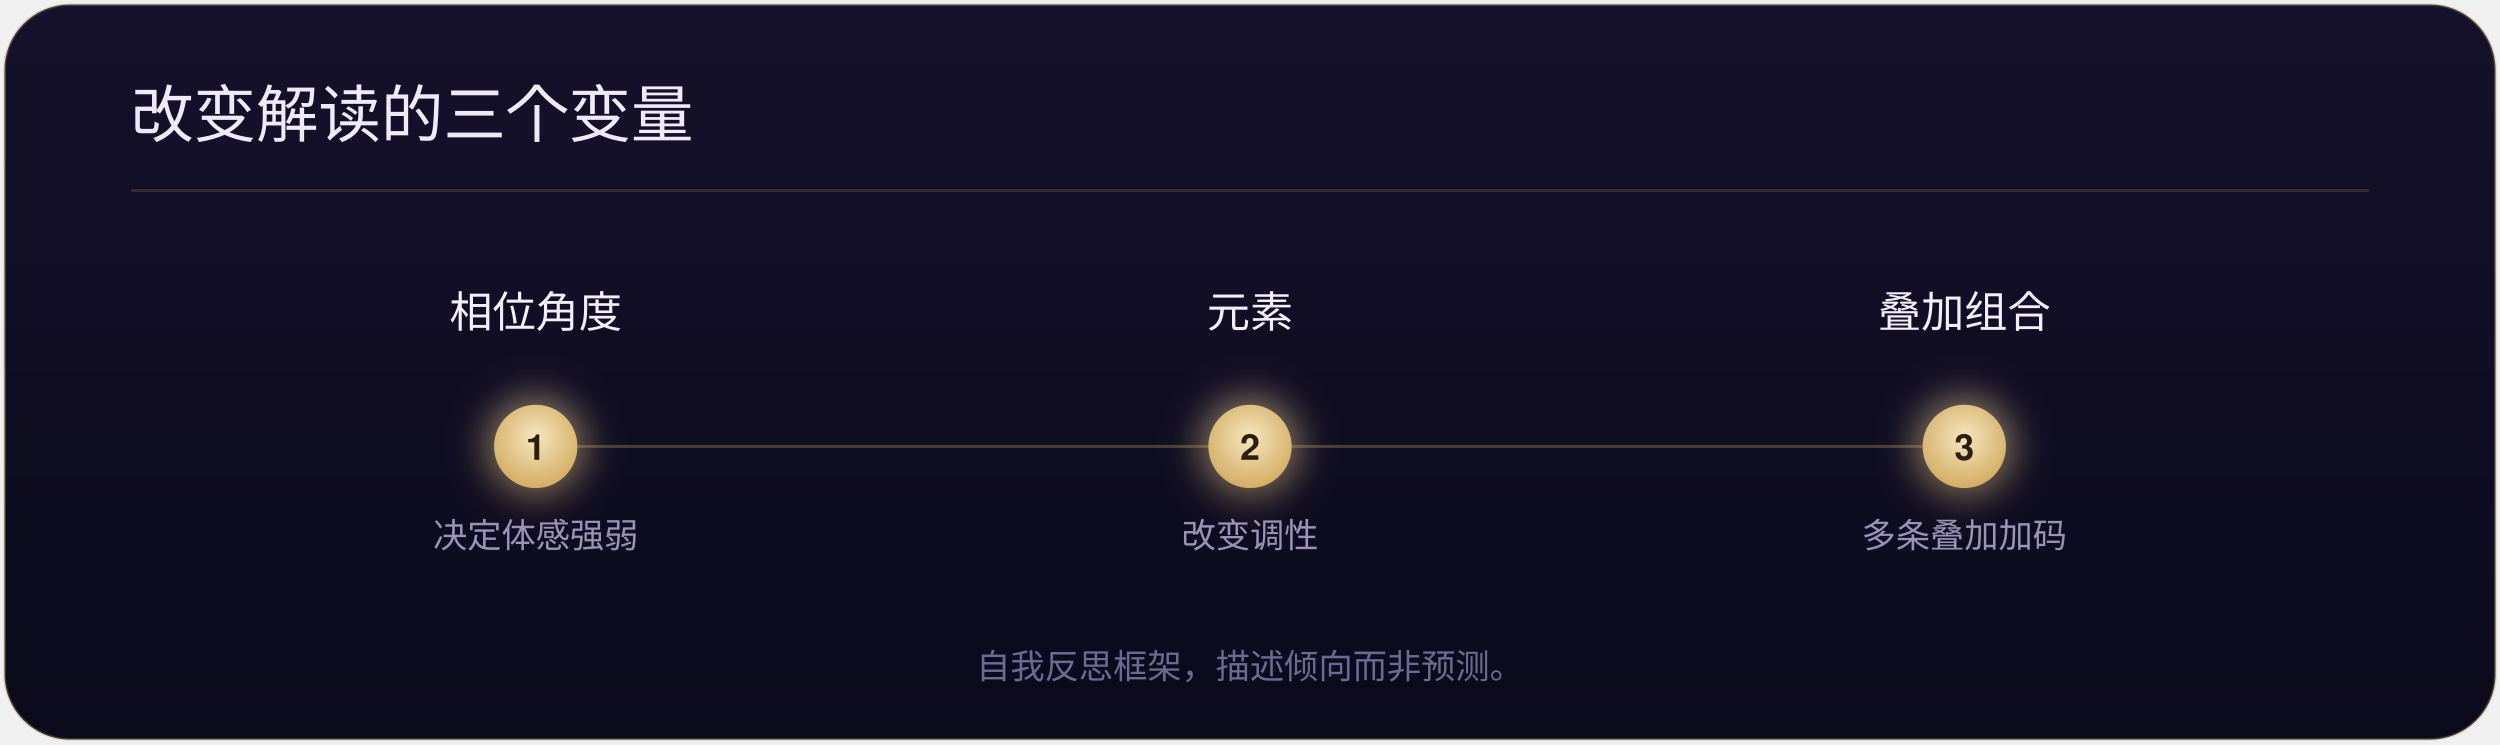
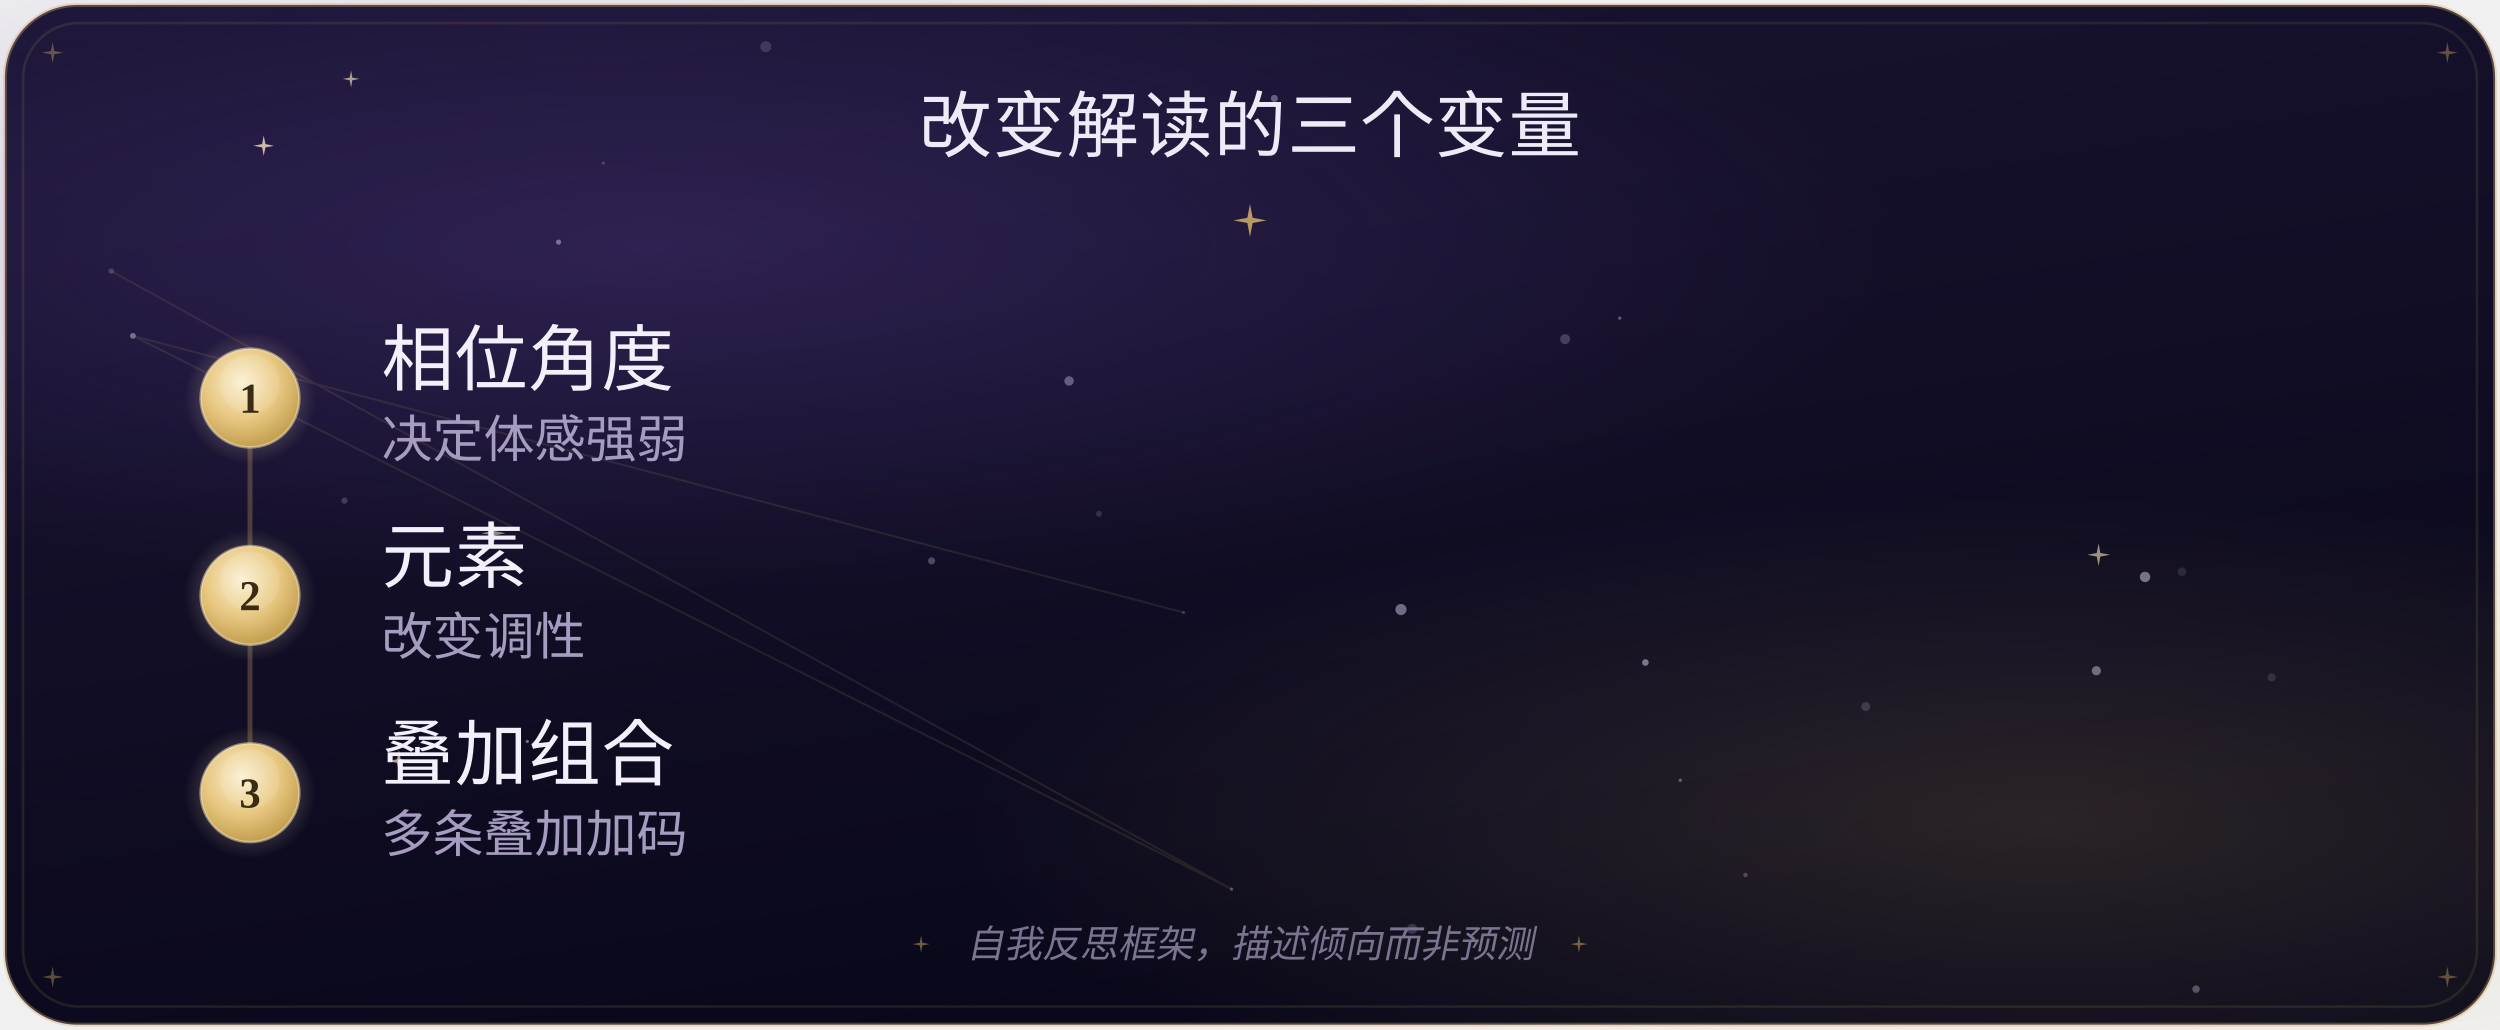
- <svg xmlns="http://www.w3.org/2000/svg" viewBox="0 0 840 250" role="img" aria-label="改变解读的三个变量">
+ <svg xmlns="http://www.w3.org/2000/svg" viewBox="0 0 760 313" role="img" aria-label="改变解读的三个变量">
  <defs>
-     <linearGradient id="transits1zh-panel" x1="0" y1="0" x2="0" y2="1">
-       <stop offset="0" stop-color="#16112c" />
-       <stop offset="1" stop-color="#0b0a1b" />
+     <linearGradient id="transits1zh-panel" x1="0" y1="0" x2="0.4" y2="1">
+       <stop offset="0" stop-color="#1a1433" />
+       <stop offset="0.55" stop-color="#120e26" />
+       <stop offset="1" stop-color="#09081a" />
    </linearGradient>
-     <radialGradient id="transits1zh-node" cx="0.5" cy="0.4" r="0.7">
+     <radialGradient id="transits1zh-foil" cx="0.42" cy="0.34" r="0.75">
+       <stop offset="0" stop-color="#fbf0d2" />
+       <stop offset="0.5" stop-color="#e8c882" />
+       <stop offset="1" stop-color="#b8923f" />
+     </radialGradient>
+     <radialGradient id="transits1zh-glow" cx="0.5" cy="0.5" r="0.5">
      <stop offset="0" stop-color="#f6e6bf" />
-       <stop offset="1" stop-color="#cda354" />
+       <stop offset="1" stop-color="#f6e6bf" stop-opacity="0" />
    </radialGradient>
-     <filter id="transits1zh-soft" x="-80%" y="-80%" width="260%" height="260%">
-       <feGaussianBlur stdDeviation="6" />
-     </filter>
+     <radialGradient id="transits1zh-neb1" cx="0.5" cy="0.5" r="0.5">
+       <stop offset="0" stop-color="#6f4bb0" stop-opacity="0.28" />
+       <stop offset="1" stop-color="#6f4bb0" stop-opacity="0" />
+     </radialGradient>
+     <radialGradient id="transits1zh-neb2" cx="0.5" cy="0.5" r="0.5">
+       <stop offset="0" stop-color="#d4af6a" stop-opacity="0.16" />
+       <stop offset="1" stop-color="#d4af6a" stop-opacity="0" />
+     </radialGradient>
+     <linearGradient id="transits1zh-rule" x1="0" y1="0" x2="1" y2="0">
+       <stop offset="0" stop-color="#d4af6a" stop-opacity="0" />
+       <stop offset="0.5" stop-color="#d4af6a" stop-opacity="0.6" />
+       <stop offset="1" stop-color="#d4af6a" stop-opacity="0" />
+     </linearGradient>
  </defs>
-   <rect x="1.5" y="1.5" width="837" height="247" rx="22" fill="url(#transits1zh-panel)" stroke="#d4af6a" stroke-opacity="0.28" />
-   <text x="44" y="46" font-family="Georgia, 'Times New Roman', serif" font-size="21" fill="#efeaf8">改变解读的三个变量</text>
-   <line x1="44" y1="64" x2="796" y2="64" stroke="#d4af6a" stroke-opacity="0.18" />
-   <line x1="180.0" y1="150" x2="660.0" y2="150" stroke="#d4af6a" stroke-opacity="0.30" />
-   <g text-anchor="middle">
-     <text x="180.0" y="110" font-family="Georgia, 'Times New Roman', serif" font-size="14.5" fill="#f3effb">相位角度</text>
-     <circle cx="180.0" cy="150" r="17" fill="url(#transits1zh-node)" filter="url(#transits1zh-soft)" opacity="0.55" />
-     <circle cx="180.0" cy="150" r="14" fill="url(#transits1zh-node)" />
-     <text x="180.0" y="154.5" font-family="Helvetica, Arial, sans-serif" font-size="12" font-weight="700" fill="#2a2012">1</text>
-     <text x="180.0" y="184" font-family="Helvetica, Arial, sans-serif" font-size="11.5" fill="#9a93b5">决定体感强弱</text>
-     <text x="420.0" y="110" font-family="Georgia, 'Times New Roman', serif" font-size="14.5" fill="#f3effb">元素</text>
-     <circle cx="420.0" cy="150" r="17" fill="url(#transits1zh-node)" filter="url(#transits1zh-soft)" opacity="0.55" />
-     <circle cx="420.0" cy="150" r="14" fill="url(#transits1zh-node)" />
-     <text x="420.0" y="154.5" font-family="Helvetica, Arial, sans-serif" font-size="12" font-weight="700" fill="#2a2012">2</text>
-     <text x="420.0" y="184" font-family="Helvetica, Arial, sans-serif" font-size="11.5" fill="#9a93b5">改变调性</text>
-     <text x="660.0" y="110" font-family="Georgia, 'Times New Roman', serif" font-size="14.5" fill="#f3effb">叠加组合</text>
-     <circle cx="660.0" cy="150" r="17" fill="url(#transits1zh-node)" filter="url(#transits1zh-soft)" opacity="0.55" />
-     <circle cx="660.0" cy="150" r="14" fill="url(#transits1zh-node)" />
-     <text x="660.0" y="154.5" font-family="Helvetica, Arial, sans-serif" font-size="12" font-weight="700" fill="#2a2012">3</text>
-     <text x="660.0" y="184" font-family="Helvetica, Arial, sans-serif" font-size="11.5" fill="#9a93b5">多条叠加加码</text>
-   </g>
-   <text x="420" y="228" text-anchor="middle" font-family="Helvetica, Arial, sans-serif" font-size="11.5" fill="#6f6890">自我反思框架，描述倾向而非预测。</text>
+   <rect x="1.5" y="1.5" width="757" height="310" rx="22" fill="url(#transits1zh-panel)" />
+   <ellipse cx="198" cy="75" rx="380" ry="106" fill="url(#transits1zh-neb1)" />
+   <ellipse cx="623" cy="250" rx="334" ry="100" fill="url(#transits1zh-neb2)" />
+   <circle cx="530.6" cy="266.0" r="0.65" fill="#cfc8ea" opacity="0.29" />
+   <circle cx="690.6" cy="205.9" r="1.23" fill="#cfc8ea" opacity="0.15" />
+   <circle cx="567.2" cy="214.8" r="1.35" fill="#cfc8ea" opacity="0.19" />
+   <circle cx="283.2" cy="170.5" r="1.08" fill="#cfc8ea" opacity="0.31" />
+   <circle cx="510.8" cy="237.2" r="0.52" fill="#cfc8ea" opacity="0.39" />
+   <circle cx="500.2" cy="201.4" r="1.01" fill="#cfc8ea" opacity="0.54" />
+   <circle cx="425.9" cy="185.3" r="1.70" fill="#cfc8ea" opacity="0.49" />
+   <circle cx="652.1" cy="175.4" r="1.58" fill="#cfc8ea" opacity="0.53" />
+   <circle cx="429.3" cy="282.4" r="1.55" fill="#cfc8ea" opacity="0.20" />
+   <circle cx="492.4" cy="96.7" r="0.52" fill="#cfc8ea" opacity="0.38" />
+   <circle cx="667.6" cy="300.7" r="1.14" fill="#cfc8ea" opacity="0.35" />
+   <circle cx="387.4" cy="29.9" r="1.07" fill="#cfc8ea" opacity="0.41" />
+   <circle cx="33.8" cy="82.4" r="0.83" fill="#cfc8ea" opacity="0.22" />
+   <circle cx="374.4" cy="270.3" r="0.51" fill="#cfc8ea" opacity="0.35" />
+   <circle cx="637.3" cy="203.9" r="1.39" fill="#cfc8ea" opacity="0.48" />
+   <circle cx="104.7" cy="152.2" r="0.95" fill="#cfc8ea" opacity="0.23" />
+   <circle cx="40.4" cy="102.1" r="0.90" fill="#cfc8ea" opacity="0.47" />
+   <circle cx="663.3" cy="173.8" r="1.31" fill="#cfc8ea" opacity="0.13" />
+   <circle cx="334.1" cy="156.2" r="0.91" fill="#cfc8ea" opacity="0.17" />
+   <circle cx="160.3" cy="225.4" r="0.51" fill="#cfc8ea" opacity="0.49" />
+   <circle cx="325.0" cy="115.8" r="1.43" fill="#cfc8ea" opacity="0.40" />
+   <circle cx="169.8" cy="73.6" r="0.79" fill="#cfc8ea" opacity="0.48" />
+   <circle cx="183.4" cy="49.6" r="0.49" fill="#cfc8ea" opacity="0.24" />
+   <circle cx="232.8" cy="14.2" r="1.70" fill="#cfc8ea" opacity="0.18" />
+   <circle cx="475.8" cy="103.1" r="1.52" fill="#cfc8ea" opacity="0.24" />
+   <circle cx="359.8" cy="186.2" r="0.49" fill="#cfc8ea" opacity="0.22" />
+   <path d="M 121.273 228.0 L 121.8 230.8 L 124.6 231.366 L 121.8 231.9 L 121.273 234.7 L 120.7 231.9 L 118.0 231.366 L 120.7 230.8 Z" fill="#f6e6bf" opacity="0.712" />
+   <path d="M 106.733 21.4 L 107.1 23.6 L 109.3 23.986 L 107.1 24.4 L 106.733 26.6 L 106.3 24.4 L 104.2 23.986 L 106.3 23.6 Z" fill="#f6e6bf" opacity="0.656" />
+   <path d="M 637.974 165.2 L 638.5 168.1 L 641.5 168.645 L 638.5 169.2 L 637.974 172.1 L 637.4 169.2 L 634.5 168.645 L 637.4 168.1 Z" fill="#f6e6bf" opacity="0.599" />
+   <path d="M 80.159 41.2 L 80.7 43.8 L 83.3 44.33 L 80.7 44.8 L 80.159 47.4 L 79.7 44.8 L 77.0 44.33 L 79.7 43.8 Z" fill="#f6e6bf" opacity="0.795" />
+   <path d="M 150.002 158.4 L 150.6 161.5 L 153.7 162.094 L 150.6 162.7 L 150.002 165.8 L 149.4 162.7 L 146.3 162.094 L 149.4 161.5 Z" fill="#f6e6bf" opacity="0.564" />
+   <path d="M 33.8 82.4 L 374.4 270.3 L 40.4 102.1 L 359.8 186.2" fill="none" stroke="#d4af6a" stroke-width="0.6" opacity="0.12" />
+   <rect x="1.5" y="1.5" width="757" height="310" rx="22" fill="none" stroke="#d4af6a" stroke-opacity="0.34" stroke-width="1.2" />
+   <rect x="7" y="7" width="746" height="299" rx="17" fill="none" stroke="#d4af6a" stroke-opacity="0.12" stroke-width="0.8" />
+   <path d="M 16 12.8 L 16.5 15.5 L 19.2 16 L 16.5 16.5 L 16 19.2 L 15.5 16.5 L 12.8 16 L 15.5 15.5 Z" fill="#d4af6a" opacity="0.4" />
+   <path d="M 744 12.8 L 744.5 15.5 L 747.2 16 L 744.5 16.5 L 744 19.2 L 743.5 16.5 L 740.8 16 L 743.5 15.5 Z" fill="#d4af6a" opacity="0.4" />
+   <path d="M 16 293.8 L 16.5 296.5 L 19.2 297 L 16.5 297.5 L 16 300.2 L 15.5 297.5 L 12.8 297 L 15.5 296.5 Z" fill="#d4af6a" opacity="0.4" />
+   <path d="M 744 293.8 L 744.5 296.5 L 747.2 297 L 744.5 297.5 L 744 300.2 L 743.5 297.5 L 740.8 297 L 743.5 296.5 Z" fill="#d4af6a" opacity="0.4" />
+   <text x="380" y="46" text-anchor="middle" font-family="Georgia, 'Times New Roman', serif" font-size="22" letter-spacing="0.4" fill="#efeaf8">改变解读的三个变量</text>
+   <line x1="230" y1="67" x2="368" y2="67" stroke="url(#transits1zh-rule)" stroke-width="1" />
+   <line x1="392" y1="67" x2="530" y2="67" stroke="url(#transits1zh-rule)" stroke-width="1" />
+   <path d="M 380 62.0 L 380.8 66.2 L 385.0 67 L 380.8 67.8 L 380 72.0 L 379.2 67.8 L 375.0 67 L 379.2 66.2 Z" fill="#d4af6a" opacity="0.85" />
+   <line x1="76" y1="121" x2="76" y2="241" stroke="#d4af6a" stroke-opacity="0.28" stroke-width="1.5" />
+   <circle cx="76" cy="121" r="20.0" fill="url(#transits1zh-glow)" opacity="0.5" />
+   <circle cx="76" cy="121" r="15" fill="url(#transits1zh-foil)" stroke="#f6e6bf" stroke-opacity="0.5" stroke-width="0.8" />
+   <circle cx="76" cy="116.8" r="9.0" fill="#ffffff" opacity="0.10" />
+   <text x="76" y="125.5" text-anchor="middle" font-family="Georgia, 'Times New Roman', serif" font-size="13" font-weight="700" fill="#3a2c12">1</text>
+   <text x="116" y="117.0" font-family="Georgia, 'Times New Roman', serif" font-size="22" letter-spacing="0.3" fill="#f3effb">相位角度</text>
+   <text x="116" y="139.0" font-family="Helvetica, Arial, sans-serif" font-size="15.5" fill="#a59cc0">决定体感强弱</text>
+   <circle cx="76" cy="181" r="20.0" fill="url(#transits1zh-glow)" opacity="0.5" />
+   <circle cx="76" cy="181" r="15" fill="url(#transits1zh-foil)" stroke="#f6e6bf" stroke-opacity="0.5" stroke-width="0.8" />
+   <circle cx="76" cy="176.8" r="9.0" fill="#ffffff" opacity="0.10" />
+   <text x="76" y="185.5" text-anchor="middle" font-family="Georgia, 'Times New Roman', serif" font-size="13" font-weight="700" fill="#3a2c12">2</text>
+   <text x="116" y="177.0" font-family="Georgia, 'Times New Roman', serif" font-size="22" letter-spacing="0.3" fill="#f3effb">元素</text>
+   <text x="116" y="199.0" font-family="Helvetica, Arial, sans-serif" font-size="15.5" fill="#a59cc0">改变调性</text>
+   <circle cx="76" cy="241" r="20.0" fill="url(#transits1zh-glow)" opacity="0.5" />
+   <circle cx="76" cy="241" r="15" fill="url(#transits1zh-foil)" stroke="#f6e6bf" stroke-opacity="0.5" stroke-width="0.8" />
+   <circle cx="76" cy="236.8" r="9.0" fill="#ffffff" opacity="0.10" />
+   <text x="76" y="245.5" text-anchor="middle" font-family="Georgia, 'Times New Roman', serif" font-size="13" font-weight="700" fill="#3a2c12">3</text>
+   <text x="116" y="237.0" font-family="Georgia, 'Times New Roman', serif" font-size="22" letter-spacing="0.3" fill="#f3effb">叠加组合</text>
+   <text x="116" y="259.0" font-family="Helvetica, Arial, sans-serif" font-size="15.5" fill="#a59cc0">多条叠加加码</text>
+   <path d="M 280.025 284.4 L 280.4 286.6 L 282.6 287 L 280.4 287.4 L 280.025 289.6 L 279.6 287.4 L 277.4 287 L 279.6 286.6 Z" fill="#d4af6a" opacity="0.5" />
+   <text x="380" y="291" text-anchor="middle" font-family="Georgia, 'Times New Roman', serif" font-style="italic" font-size="11.5" fill="#7b738f">自我反思框架，描述倾向而非预测</text>
+   <path d="M 479.975 284.4 L 480.4 286.6 L 482.6 287 L 480.4 287.4 L 479.975 289.6 L 479.6 287.4 L 477.4 287 L 479.6 286.6 Z" fill="#d4af6a" opacity="0.5" />
</svg>
